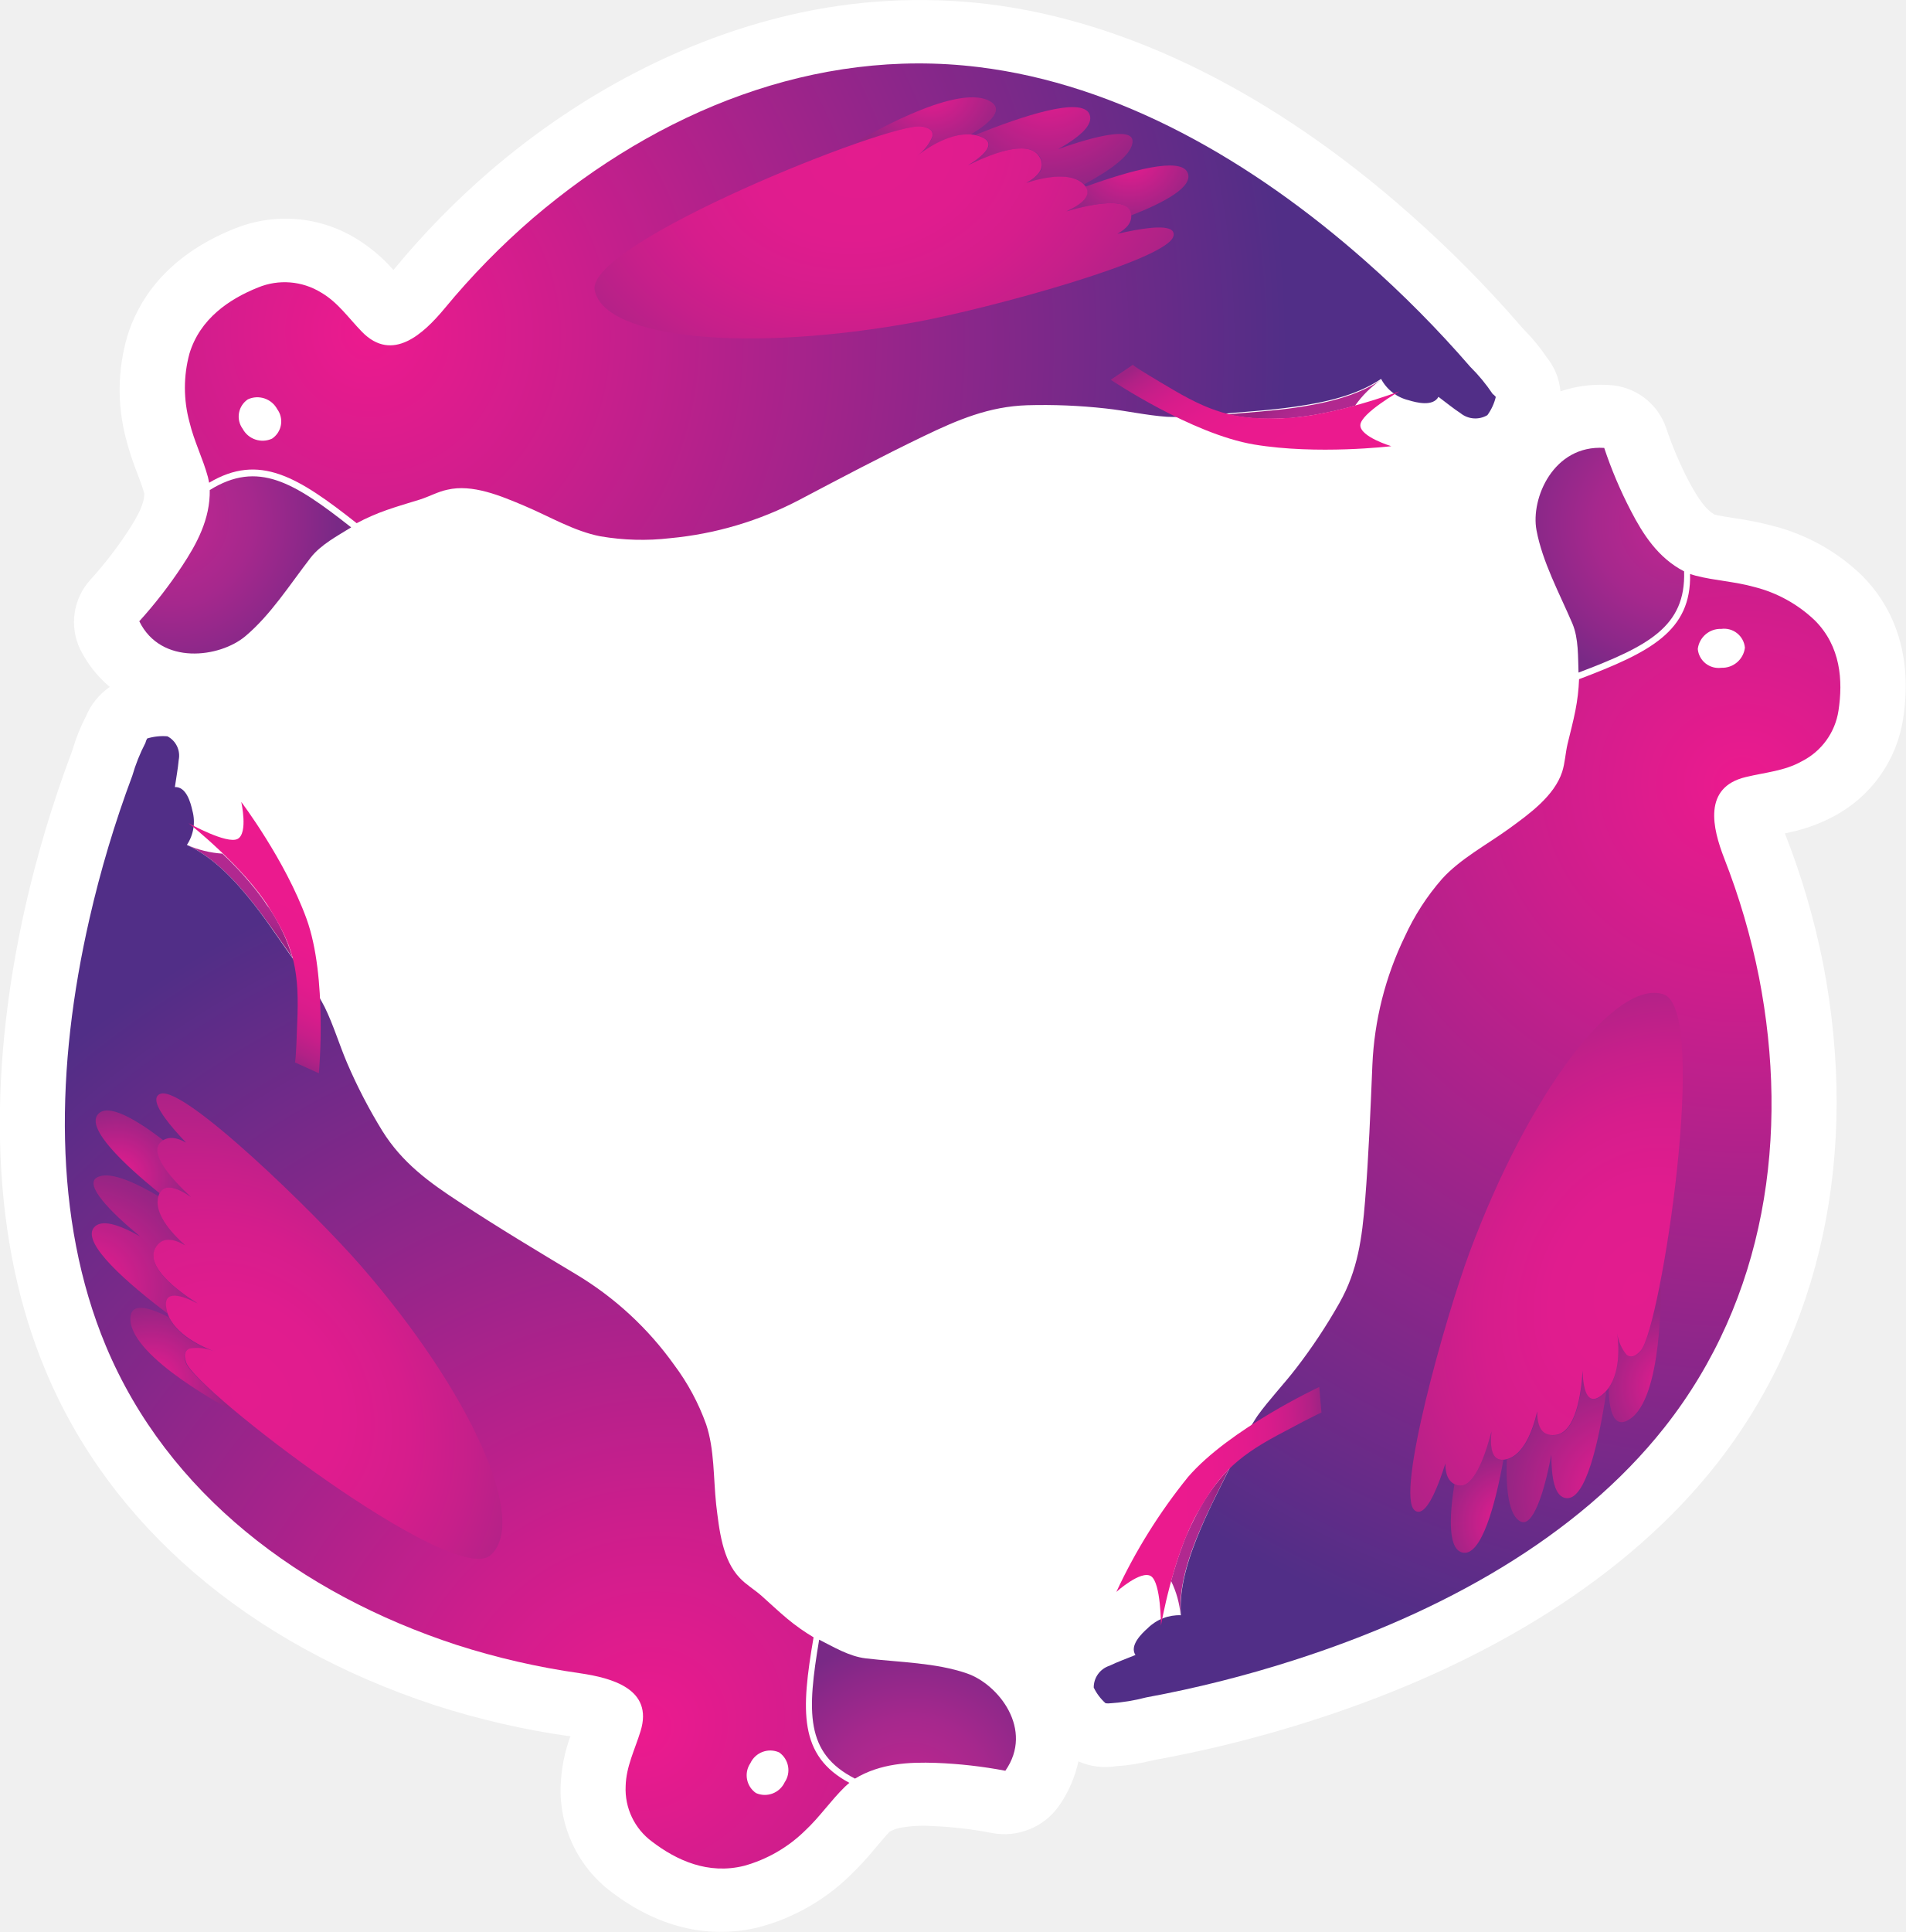
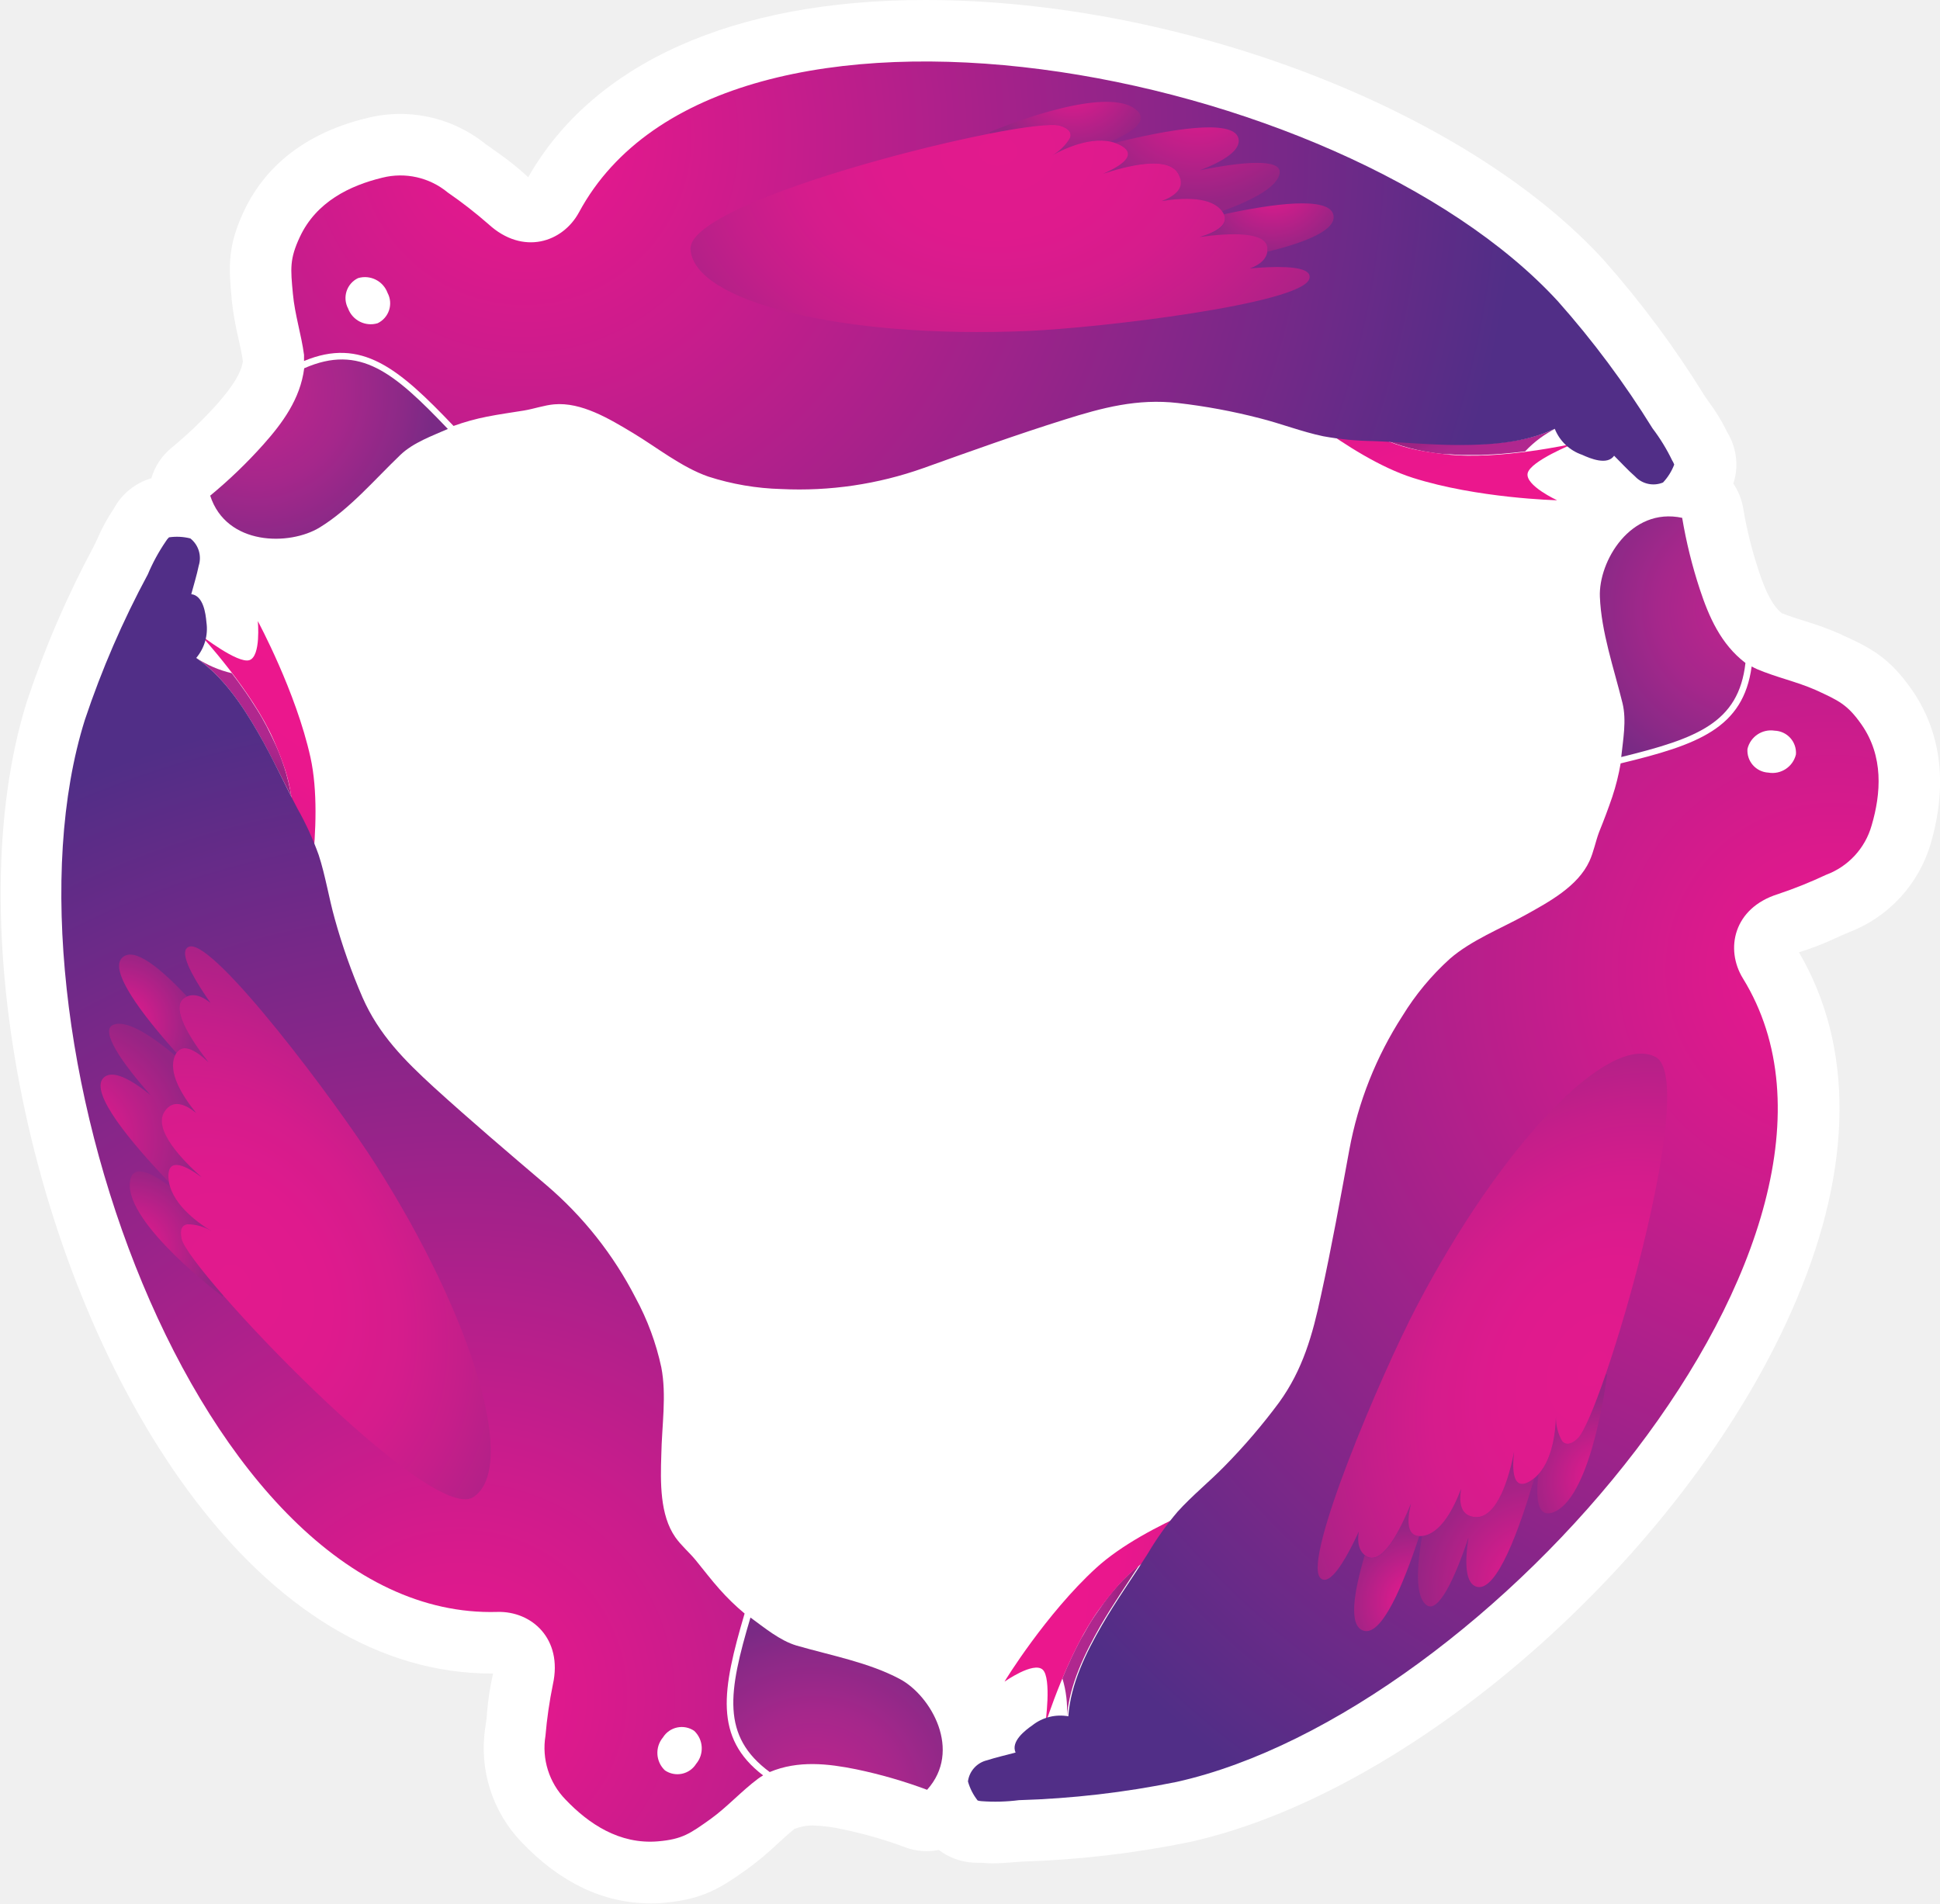
- <svg xmlns="http://www.w3.org/2000/svg" xmlns:xlink="http://www.w3.org/1999/xlink" viewBox="0 0 242.59 245.86">
+ <svg xmlns="http://www.w3.org/2000/svg" xmlns:xlink="http://www.w3.org/1999/xlink" viewBox="0 0 231.75 227.41">
  <defs>
-     <linearGradient id="a" x1="124.01" y1="27.85" x2="121.28" y2="20.35" gradientTransform="matrix(0.98, -0.22, 0.22, 0.98, 41.29, 54.63)" gradientUnits="userSpaceOnUse">
-       <stop offset="0" stop-color="#b22890" />
-       <stop offset="0.47" stop-color="#b0288f" />
-       <stop offset="0.65" stop-color="#a9268b" />
-       <stop offset="0.76" stop-color="#9e2384" />
+     <linearGradient id="a" x1="134.43" y1="21.25" x2="131.7" y2="13.75" gradientTransform="translate(42.03 45.81) rotate(-4.69)" gradientUnits="userSpaceOnUse">
+       <stop offset="0" stop-color="#b1278f" />
+       <stop offset="0.48" stop-color="#af278e" />
+       <stop offset="0.65" stop-color="#a8258a" />
+       <stop offset="0.76" stop-color="#9e2383" />
    </linearGradient>
-     <radialGradient id="b" cx="20.56" cy="-10.53" r="111.68" gradientTransform="matrix(1.02, -0.23, 0.24, 1.05, 28.4, 58.07)" gradientUnits="userSpaceOnUse">
-       <stop offset="0" stop-color="#ec1a8e" />
-       <stop offset="0.24" stop-color="#cb1e8c" />
-       <stop offset="0.77" stop-color="#772989" />
+     <linearGradient id="b" x1="132.59" y1="29.22" x2="123.5" y2="4.25" gradientTransform="translate(42.03 45.81) rotate(-4.69)" gradientUnits="userSpaceOnUse">
+       <stop offset="0" stop-color="#ec178d" />
+       <stop offset="0.47" stop-color="#ea178d" />
+       <stop offset="0.64" stop-color="#e3188c" />
+       <stop offset="0.76" stop-color="#d81a8a" />
+       <stop offset="0.86" stop-color="#c71d88" />
+       <stop offset="0.95" stop-color="#b12085" />
+       <stop offset="1" stop-color="#9e2383" />
+     </linearGradient>
+     <radialGradient id="c" cx="59.81" cy="20.38" r="118.77" gradientTransform="translate(6.31 -12.17) rotate(8.15)" gradientUnits="userSpaceOnUse">
+       <stop offset="0" stop-color="#ec178d" />
+       <stop offset="0.24" stop-color="#cb1c8c" />
+       <stop offset="0.77" stop-color="#772888" />
      <stop offset="1" stop-color="#512e87" />
    </radialGradient>
-     <linearGradient id="c" x1="122.17" y1="35.82" x2="113.08" y2="10.85" gradientTransform="matrix(0.98, -0.22, 0.22, 0.98, 41.29, 54.63)" gradientUnits="userSpaceOnUse">
-       <stop offset="0" stop-color="#ec1a8e" />
-       <stop offset="0.47" stop-color="#ea1a8e" />
-       <stop offset="0.64" stop-color="#e31b8d" />
-       <stop offset="0.76" stop-color="#d81c8b" />
-       <stop offset="0.86" stop-color="#c71e89" />
-       <stop offset="0.95" stop-color="#b12186" />
-       <stop offset="1" stop-color="#9e2384" />
-     </linearGradient>
-     <radialGradient id="d" cx="-8.11" cy="5.52" r="20.48" gradientTransform="matrix(1.02, -0.23, 0.24, 1.05, 28.4, 58.07)" gradientUnits="userSpaceOnUse">
-       <stop offset="0" stop-color="#bb2790" />
-       <stop offset="0.22" stop-color="#b6278f" />
-       <stop offset="0.5" stop-color="#a6288d" />
-       <stop offset="0.81" stop-color="#8c2889" />
-       <stop offset="1" stop-color="#792986" />
+     <radialGradient id="d" cx="1.43" cy="-1.38" r="20.48" gradientTransform="matrix(1.04, -0.09, 0.09, 1.07, 29.26, 48.2)" gradientUnits="userSpaceOnUse">
+       <stop offset="0" stop-color="#ba258e" />
+       <stop offset="0.23" stop-color="#b5258d" />
+       <stop offset="0.51" stop-color="#a5278b" />
+       <stop offset="0.83" stop-color="#8b2987" />
+       <stop offset="1" stop-color="#7a2a85" />
    </radialGradient>
-     <radialGradient id="e" cx="108.15" cy="-21.56" r="14.09" gradientTransform="matrix(1.02, -0.23, 0.21, 0.92, 27.78, 55.31)" gradientUnits="userSpaceOnUse">
-       <stop offset="0.09" stop-color="#e31c8e" />
-       <stop offset="1" stop-color="#962584" />
+     <radialGradient id="e" cx="111.68" cy="-25.22" r="14.09" gradientTransform="matrix(1.04, -0.09, 0.08, 0.94, 28.99, 44.91)" gradientUnits="userSpaceOnUse">
+       <stop offset="0.09" stop-color="#e21a8d" />
+       <stop offset="1" stop-color="#952584" />
    </radialGradient>
-     <radialGradient id="f" cx="115.75" cy="-10.67" r="8.57" gradientTransform="matrix(1.02, -0.23, 0.21, 0.92, 28.1, 56.71)" xlink:href="#e" />
-     <radialGradient id="g" cx="93.96" cy="-23.85" r="9.43" gradientTransform="matrix(1.02, -0.23, 0.21, 0.92, 27.72, 55.02)" xlink:href="#e" />
-     <radialGradient id="h" cx="84.04" cy="-11.66" r="52.44" gradientTransform="matrix(1.03, -0.18, 0.14, 0.77, 24.96, 44.13)" gradientUnits="userSpaceOnUse">
-       <stop offset="0" stop-color="#e31c8e" />
-       <stop offset="0.25" stop-color="#e01c8e" />
-       <stop offset="0.44" stop-color="#d61d8c" />
-       <stop offset="0.6" stop-color="#c61f8a" />
-       <stop offset="0.76" stop-color="#b02287" />
-       <stop offset="0.89" stop-color="#962584" />
+     <radialGradient id="f" cx="119.28" cy="-14.33" r="8.57" gradientTransform="matrix(1.04, -0.09, 0.08, 0.94, 29.11, 46.33)" xlink:href="#e" />
+     <radialGradient id="g" cx="97.49" cy="-27.5" r="9.43" gradientTransform="matrix(1.04, -0.09, 0.08, 0.94, 28.97, 44.61)" xlink:href="#e" />
+     <radialGradient id="h" cx="87.93" cy="-13.35" r="52.44" gradientTransform="matrix(1.05, -0.03, 0.02, 0.78, 27.16, 31.14)" gradientUnits="userSpaceOnUse">
+       <stop offset="0" stop-color="#e21a8d" />
+       <stop offset="0.25" stop-color="#df1a8d" />
+       <stop offset="0.44" stop-color="#d51c8c" />
+       <stop offset="0.6" stop-color="#c51e8a" />
+       <stop offset="0.76" stop-color="#af2187" />
+       <stop offset="0.89" stop-color="#952584" />
    </radialGradient>
-     <linearGradient id="i" x1="278.66" y1="20.05" x2="276" y2="12.76" gradientTransform="translate(207.29 328.76) rotate(-132.83)" xlink:href="#a" />
-     <radialGradient id="j" cx="163.02" cy="-4.02" r="111.68" gradientTransform="matrix(-0.7, -0.74, 0.82, -0.74, 199.27, 337.72)" xlink:href="#b" />
-     <linearGradient id="k" x1="276.98" y1="28.02" x2="267.95" y2="3.22" gradientTransform="translate(207.29 328.76) rotate(-132.83)" xlink:href="#c" />
-     <radialGradient id="l" cx="134.34" cy="12.02" r="20.48" gradientTransform="matrix(-0.7, -0.74, 0.82, -0.74, 199.27, 337.72)" xlink:href="#d" />
-     <radialGradient id="m" cx="250.61" cy="-15.06" r="14.09" gradientTransform="matrix(-0.7, -0.74, 0.72, -0.65, 197.78, 339.07)" xlink:href="#e" />
-     <radialGradient id="n" cx="258.21" cy="-4.17" r="8.57" gradientTransform="matrix(-0.7, -0.74, 0.72, -0.65, 198.86, 338.09)" xlink:href="#e" />
-     <radialGradient id="o" cx="236.41" cy="-17.34" r="9.43" gradientTransform="matrix(-0.7, -0.74, 0.72, -0.65, 197.55, 339.28)" xlink:href="#e" />
-     <radialGradient id="p" cx="226.64" cy="-12.43" r="52.44" gradientTransform="matrix(-0.66, -0.78, 0.62, -0.51, 188.58, 347.79)" xlink:href="#h" />
-     <linearGradient id="q" x1="204.73" y1="159.53" x2="201.94" y2="151.87" gradientTransform="translate(361.7 47.93) rotate(107.17)" xlink:href="#a" />
-     <radialGradient id="r" cx="85.83" cy="109.48" r="111.68" gradientTransform="matrix(-0.32, 0.98, -1.05, -0.31, 364.26, 49.67)" xlink:href="#b" />
-     <linearGradient id="s" x1="203.06" y1="167.62" x2="193.76" y2="142.06" gradientTransform="translate(361.7 47.93) rotate(107.17)" xlink:href="#c" />
-     <radialGradient id="t" cx="57.16" cy="125.52" r="20.48" gradientTransform="matrix(-0.32, 0.98, -1.05, -0.31, 364.26, 49.67)" xlink:href="#d" />
-     <radialGradient id="u" cx="173.42" cy="98.44" r="14.09" gradientTransform="matrix(-0.32, 0.98, -0.92, -0.27, 351.65, 45.95)" xlink:href="#e" />
-     <radialGradient id="v" cx="181.02" cy="109.33" r="8.57" gradientTransform="matrix(-0.32, 0.98, -0.92, -0.27, 350.26, 45.54)" xlink:href="#e" />
-     <radialGradient id="w" cx="159.23" cy="96.16" r="9.43" gradientTransform="matrix(-0.32, 0.98, -0.92, -0.27, 351.95, 46.04)" xlink:href="#e" />
-     <radialGradient id="x" cx="155.18" cy="148.14" r="52.44" gradientTransform="matrix(-0.37, 0.96, -0.76, -0.26, 378.4, 53.54)" xlink:href="#h" />
+     <linearGradient id="i" x1="127.69" y1="4.18" x2="124.96" y2="-3.32" gradientTransform="translate(100.9 190.62) rotate(-124.69)" xlink:href="#a" />
+     <linearGradient id="j" x1="125.85" y1="12.15" x2="116.77" y2="-12.82" gradientTransform="translate(100.9 190.62) rotate(-124.69)" xlink:href="#b" />
+     <radialGradient id="k" cx="49.45" cy="5.23" r="118.77" gradientTransform="translate(68.54 250.55) rotate(-111.85)" xlink:href="#c" />
+     <radialGradient id="l" cx="-5.03" cy="-17.26" r="20.48" gradientTransform="matrix(-0.6, -0.86, 0.89, -0.61, 109.35, 200.49)" xlink:href="#d" />
+     <radialGradient id="m" cx="105.22" cy="-41.1" r="14.09" gradientTransform="matrix(-0.6, -0.86, 0.78, -0.54, 104.92, 203.54)" xlink:href="#e" />
+     <radialGradient id="n" cx="112.82" cy="-30.21" r="8.57" gradientTransform="matrix(-0.6, -0.86, 0.78, -0.54, 106.1, 202.73)" xlink:href="#e" />
+     <radialGradient id="o" cx="91.03" cy="-43.38" r="9.43" gradientTransform="matrix(-0.6, -0.86, 0.78, -0.54, 104.68, 203.71)" xlink:href="#e" />
+     <radialGradient id="p" cx="80.69" cy="-34.64" r="52.44" gradientTransform="matrix(-0.55, -0.89, 0.67, -0.41, 95.63, 210.83)" xlink:href="#h" />
+     <linearGradient id="q" x1="142.57" y1="6.98" x2="139.84" y2="-0.52" gradientTransform="matrix(-0.43, 0.9, -0.9, -0.43, 194.64, 69.75)" xlink:href="#a" />
+     <linearGradient id="r" x1="140.73" y1="14.94" x2="131.64" y2="-10.02" gradientTransform="matrix(-0.43, 0.9, -0.9, -0.43, 194.64, 69.75)" xlink:href="#b" />
+     <radialGradient id="s" cx="64.58" cy="4.66" r="118.77" gradientTransform="matrix(-0.62, 0.79, -0.79, -0.62, 262.72, 67.81)" xlink:href="#c" />
+     <radialGradient id="t" cx="9.18" cy="-14.64" r="20.48" gradientTransform="matrix(-0.45, 0.95, -0.97, -0.46, 198.96, 57.49)" xlink:href="#d" />
+     <radialGradient id="u" cx="119.43" cy="-38.48" r="14.09" gradientTransform="matrix(-0.45, 0.95, -0.85, -0.41, 203.51, 59.66)" xlink:href="#e" />
+     <radialGradient id="v" cx="127.03" cy="-27.59" r="8.57" gradientTransform="matrix(-0.45, 0.95, -0.85, -0.41, 202.23, 59.04)" xlink:href="#e" />
+     <radialGradient id="w" cx="105.24" cy="-40.76" r="9.43" gradientTransform="matrix(-0.45, 0.95, -0.85, -0.41, 203.78, 59.78)" xlink:href="#e" />
+     <radialGradient id="x" cx="95.02" cy="-32.02" r="52.44" gradientTransform="matrix(-0.49, 0.92, -0.69, -0.37, 214.79, 64.21)" xlink:href="#h" />
  </defs>
+   <path d="M228.38,82.4c-2.66-3.81-4.9-5-8.32-6.53L220,75.82a37.4,37.4,0,0,0-4.54-1.66c-0.92-.29-1.79-0.56-2.52-0.87l-0.06,0c-1.07-.87-1.89-2.37-2.8-5.13a50.73,50.73,0,0,1-1.85-7.48,7.32,7.32,0,0,0-1.17-2.9,7.38,7.38,0,0,0,.36-1.85,7.54,7.54,0,0,0-1.09-4.3A22.36,22.36,0,0,0,204.12,48c-0.19-.27-0.37-0.52-0.53-0.77A117.73,117.73,0,0,0,191.52,31c-16.5-18-50.59-31-81-31C87.67,0,70.89,7.51,63.1,21.17a34.62,34.62,0,0,0-3.67-2.95c-0.4-.29-0.83-0.59-1.41-1a16.32,16.32,0,0,0-10.16-3.61,16.73,16.73,0,0,0-3.92.47C35,16.21,31,21.28,29.17,25.16c-2,4.21-1.85,6.72-1.5,10.47v0.11a37.36,37.36,0,0,0,.83,4.77c0.21,0.94.41,1.83,0.51,2.62V43.2c-0.22,1.36-1.11,2.82-3,5a50.7,50.7,0,0,1-5.56,5.34,7.34,7.34,0,0,0-2.37,3.6,7.48,7.48,0,0,0-4.47,3.61,22.4,22.4,0,0,0-2,3.67c-0.14.29-.27,0.58-0.4,0.84a117.74,117.74,0,0,0-8,18.56c-8.25,26.28.37,68.55,19.22,94.23,10.52,14.33,23.06,21.9,36.28,21.9h0.19a34.73,34.73,0,0,0-.72,4.65c0,0.49-.1,1-0.2,1.74a16.21,16.21,0,0,0,4.33,13.76c4.62,4.85,9.8,7.31,15.4,7.31,0.54,0,1.08,0,1.61-.07,4.63-.4,6.75-1.76,9.82-3.94l0.09-.06a37.39,37.39,0,0,0,3.72-3.11c0.71-.65,1.39-1.27,2-1.75l0.06,0A5.79,5.79,0,0,1,97,218.1a18.71,18.71,0,0,1,3.75.48,50.65,50.65,0,0,1,7.41,2.14,7.3,7.3,0,0,0,4,.31c0.15,0.12.31,0.23,0.46,0.33a7.6,7.6,0,0,0,4.13,1.2H117c0.48,0,1,.07,1.52.07h0c1,0,1.9-.08,2.64-0.14l0.93-.07a117.7,117.7,0,0,0,20.08-2.35c27.45-6.12,60-35.21,72.47-64.86,6.72-15.94,6.81-30.24.26-41.43a34.53,34.53,0,0,0,4.39-1.7c0.45-.21.93-0.42,1.6-0.7a16.21,16.21,0,0,0,9.76-10.63C233.22,91.94,230.84,85.91,228.38,82.4Z" fill="#fff" />
  <g>
-     <path d="M237.11,73.34a25.17,25.17,0,0,0-11.35-6.39,40.5,40.5,0,0,0-4.92-1c-1-.15-1.86-0.29-2.61-0.47-1.07-.63-2-1.88-3.27-4.25a47,47,0,0,1-2.9-6.84A8.08,8.08,0,0,0,204.87,49a16.5,16.5,0,0,0-4.74.37c-0.52.12-1,.27-1.5,0.43h0a8,8,0,0,0-1.78-4.37,23,23,0,0,0-2.7-3.31c-0.22-.23-0.43-0.45-0.61-0.67a149.37,149.37,0,0,0-14.1-14.22C162.12,11.89,143.53,2.67,125.67.51A72.76,72.76,0,0,0,100.59,1.9C87.24,5,74,11.81,62.46,21.7A102.63,102.63,0,0,0,50.18,34.24l-0.1.12a20.51,20.51,0,0,0-4.91-4.1,17.2,17.2,0,0,0-12.66-2,18.17,18.17,0,0,0-2.65.83C20.92,32.67,17.5,38.52,16.2,42.81A24.36,24.36,0,0,0,16,55.69a37.79,37.79,0,0,0,1.52,4.66c0.34,0.89.65,1.73,0.85,2.45,0,1.23-.68,2.68-2.18,4.95a49.84,49.84,0,0,1-4.66,6,8,8,0,0,0-1.32,8.89A15,15,0,0,0,14,87.44l-0.06,0a8.49,8.49,0,0,0-3,3.72,23.4,23.4,0,0,0-1.63,4c-0.1.3-.19,0.59-0.3,0.87a150.4,150.4,0,0,0-5.76,19.22C-1.83,137.76-1,158.22,5.8,174.42,14,194.1,31.63,209.21,55.36,217a102.64,102.64,0,0,0,17.1,3.94l0.15,0a20.34,20.34,0,0,0-1.24,6.26,16.12,16.12,0,0,0,6.43,13.54c7.35,5.61,14.08,5.6,18.44,4.6l0.36-.09a26.22,26.22,0,0,0,11.5-6.48,40.23,40.23,0,0,0,3.4-3.68c0.62-.73,1.2-1.42,1.75-2a5,5,0,0,1,1.28-.48,17,17,0,0,1,4.17-.23,50.63,50.63,0,0,1,7.56.88,8.49,8.49,0,0,0,8.53-3.44,15.5,15.5,0,0,0,2.48-5.67h0a8.58,8.58,0,0,0,4.81.61,24.75,24.75,0,0,0,4.28-.66l0.91-.19c2.23-.41,4.49-0.88,6.73-1.39,4.37-1,8.79-2.22,13.13-3.61,22.46-7.2,40.19-18.43,51.28-32.48,13.45-17.05,18.3-39.69,13.66-63.76a96.27,96.27,0,0,0-4.82-16.48l-0.05-.14,0.65-.14a21.17,21.17,0,0,0,5.51-2,16.9,16.9,0,0,0,8.88-12.39C243.68,82.26,240.25,76.52,237.11,73.34Z" transform="translate(0 0)" fill="#fff" />
-     <path d="M163.23,53.22l0.48,0q0.65,0,1.33-.11l1.13-.14,1.17-.18,1.42-.27,0.91-.19c1-.22,1.93-0.46,2.82-0.71a13.09,13.09,0,0,1,3.3-3.27l0,0c-3.23,2.15-7.31,3-11,3.54-2.85.41-5.74,0.58-8.62,0.84A24.67,24.67,0,0,0,163.23,53.22Z" transform="translate(0 0)" fill="url(#a)" />
-     <path d="M190,50.13a22.26,22.26,0,0,0-2.85-3.45,141,141,0,0,0-13.34-13.46c-14.46-12.77-31.44-22.53-49.3-24.69C103.79,6,83.81,14.14,67.85,27.75A94.86,94.86,0,0,0,56.57,39.28c-2.63,3.15-6.61,6.94-10.5,2.94-1.75-1.8-3.07-3.76-5.21-5a8.86,8.86,0,0,0-8-.64c-3.71,1.48-7.4,4-8.74,8.4a16.65,16.65,0,0,0,0,8.74c0.58,2.43,1.71,4.63,2.35,7,0.06,0.24.1,0.48,0.15,0.71,6.39-3.8,11.3-.75,18.78,5.15a27.32,27.32,0,0,1,3.81-1.67c1.41-.5,2.84-0.9,4.27-1.35,1.16-.37,2.29-1,3.46-1.24,3.19-.75,6.77.77,9.81,2.05,3.2,1.35,6.33,3.24,9.68,3.88a31.06,31.06,0,0,0,8.85.24,44.28,44.28,0,0,0,16.51-4.9c5.24-2.76,10.47-5.53,15.8-8.09,4.34-2.09,8.31-3.77,13.15-3.93a71.78,71.78,0,0,1,10,.41c2.6,0.28,5.19.88,7.8,1.06a35.56,35.56,0,0,0,6.05-.28c3.4-.35,6.83-0.5,10.21-1,3.72-.53,7.8-1.38,11-3.54a5.39,5.39,0,0,0,3.5,2.71c1,0.31,3.11.84,3.8-.43,0.94,0.7,1.86,1.46,2.82,2.09a3,3,0,0,0,3.41.24,6.53,6.53,0,0,0,1.07-2.32A2.22,2.22,0,0,0,190,50.13ZM34.63,55.82a2.88,2.88,0,0,1-3.74-1.25,2.64,2.64,0,0,1,.66-3.75,2.88,2.88,0,0,1,3.74,1.25A2.64,2.64,0,0,1,34.63,55.82Z" transform="translate(0 0)" fill="url(#b)" />
-     <path d="M141.39,48.33s10.28,6.91,18.27,8.24,17.38,0.22,17.44.21h0s-4-1.2-3.94-2.69,5-4.3,5-4.3-8.5,3.23-14.87,3.43c-5.44.17-8.45-.39-13.86-3.56s-5.23-3.24-5.23-3.24Z" transform="translate(0 0)" fill="url(#c)" />
-     <path d="M26.7,62.36c0.06,3.7-1.65,6.85-3.54,9.7a58,58,0,0,1-5.43,7c2.77,5.66,10.25,4.63,13.49,1.91s5.65-6.55,8.32-10c1.31-1.68,3.45-2.79,5.16-3.86C37.39,61.36,32.85,58.55,26.7,62.36Z" transform="translate(0 0)" fill="url(#d)" />
-     <path d="M124.76,17.35c2.44,0.84.36,2.55-1.5,3.69,2.77-1.39,7.47-3.32,9-1.23,1.07,1.49-.11,2.66-1.57,3.46,2.51-.78,5.78-1.37,7.31.19l0,0c3.33-1.79,6.23-3.84,6.16-5.54s-4.59-.69-9.49,1.07c2.7-1.51,4.61-3.12,4-4.48-1-2.24-8.51.24-14.49,2.65A4.44,4.44,0,0,1,124.76,17.35Z" transform="translate(0 0)" fill="url(#e)" />
-     <path d="M151.16,21.95c-0.89-2-7.2-.29-13,1.81,0.83,1.22-.65,2.32-2.45,3.14,3.48-1,7.82-1.82,8.21.2a2,2,0,0,1,0,.34C148.2,25.78,152,23.74,151.16,21.95Z" transform="translate(0 0)" fill="url(#f)" />
-     <path d="M117.34,16.09c1.18,0.19,1.51.68,1.39,1.26a5.63,5.63,0,0,1-1.84,2.39c1.37-1,4.12-2.81,6.7-2.63,2.54-1.54,4.34-3.24,2.31-4.29C121.49,10.53,109.13,18,109.13,18l0.1,0.15C113.32,16.77,116.4,15.94,117.34,16.09Z" transform="translate(0 0)" fill="url(#g)" />
-     <path d="M149.16,29.3c-0.91-.72-4-0.22-6.94.46,1.15-.63,2-1.49,1.73-2.67-0.39-2-4.72-1.21-8.21-.2,1.94-.88,3.52-2.09,2.21-3.43-1.53-1.56-4.8-1-7.31-.19,1.46-.8,2.63-2,1.57-3.46-1.49-2.09-6.2-.16-9,1.23,1.86-1.14,3.94-2.85,1.5-3.69-2.87-1-6.29,1.2-7.86,2.39a5.63,5.63,0,0,0,1.84-2.39c0.12-.59-0.21-1.08-1.39-1.26-3.83-.61-42.76,14.86-41.6,20.84,1.21,6.23,19.64,8,41.18,4,8.89-1.66,31.86-7.85,32.49-10.9A0.68,0.68,0,0,0,149.16,29.3Z" transform="translate(0 0)" fill="url(#h)" />
-     <path d="M34.3,115.6L34,115.21q-0.35-.54-0.74-1.07c-0.22-.3-0.44-0.59-0.67-0.88s-0.48-.6-0.73-0.89-0.62-.72-0.93-1.07l-0.62-.67c-0.67-.72-1.35-1.39-2-2a13.07,13.07,0,0,1-4.51-1.11l0,0c3.48,1.63,6.22,4.63,8.5,7.51,1.75,2.2,3.31,4.55,4.94,6.85A23,23,0,0,0,34.3,115.6Z" transform="translate(0 0)" fill="url(#i)" />
-     <path d="M18.51,94.54a22.69,22.69,0,0,0-1.67,4.18,141.81,141.81,0,0,0-5.45,18.19c-4.3,18.78-4.69,38.15,2.08,54.36,7.87,18.82,24.79,31.55,44.63,38.05a94.84,94.84,0,0,0,15.72,3.61c4.07,0.6,9.37,2,7.72,7.36-0.74,2.4-1.84,4.52-1.9,7A8.28,8.28,0,0,0,83,234.36c3.12,2.38,7.12,4.22,11.71,3.08a17.91,17.91,0,0,0,7.76-4.47c1.87-1.74,3.27-3.83,5.09-5.6,0.18-.18.37-0.33,0.56-0.49-6.48-3.45-6.16-9.17-4.56-18.52a25.94,25.94,0,0,1-3.34-2.36c-1.13-.94-2.18-1.94-3.27-2.91-0.89-.79-2-1.44-2.79-2.29-2.22-2.31-2.61-6.12-3-9.35-0.36-3.4-.21-7-1.27-10.18a28.86,28.86,0,0,0-4.09-7.6,41.58,41.58,0,0,0-12.38-11.45c-5-3-10-6-14.87-9.2-4-2.6-7.38-5.09-9.88-9.1a66.68,66.68,0,0,1-4.48-8.63c-1-2.34-1.74-4.84-2.86-7.13a33,33,0,0,0-3.2-5c-2-2.69-3.77-5.52-5.84-8.13-2.28-2.87-5-5.88-8.5-7.51a5.31,5.31,0,0,0,.7-4.36c-0.22-1-.77-3.07-2.23-3,0.16-1.15.39-2.32,0.49-3.46a2.77,2.77,0,0,0-1.44-3,6.84,6.84,0,0,0-2.58.28A2.27,2.27,0,0,0,18.51,94.54ZM99.17,223a2.75,2.75,0,0,1,.71,3.81,2.79,2.79,0,0,1-3.65,1.37,2.75,2.75,0,0,1-.71-3.81A2.79,2.79,0,0,1,99.17,223Z" transform="translate(0 0)" fill="url(#j)" />
-     <path d="M40.59,136.58s1.13-12.24-1.58-19.68-8.26-14.8-8.3-14.85h0s0.9,4-.47,4.71-6.23-2-6.23-2,7,5.52,10.28,10.81c2.8,4.51,3.77,7.34,3.58,13.55s-0.33,6.08-.33,6.08Z" transform="translate(0 0)" fill="url(#k)" />
-     <path d="M108.83,226.34c3.25-1.95,6.88-2.12,10.32-2a59,59,0,0,1,8.82,1c3.67-5.25-.88-11-4.87-12.38s-8.56-1.41-12.89-1.92c-2.13-.25-4.15-1.48-5.94-2.38C102.74,217.82,102.46,223.1,108.83,226.34Z" transform="translate(0 0)" fill="url(#l)" />
-     <path d="M21.19,166.55c-0.44-2.5,2.08-1.61,4-.63-2.58-1.63-6.58-4.61-5.45-6.95,0.8-1.67,2.41-1.28,3.84-.46-1.92-1.72-4-4.18-3.39-6.27v0c-3.21-1.9-6.43-3.3-7.91-2.36s1.62,4.23,5.56,7.47c-2.66-1.51-5-2.3-5.92-1.09-1.5,2,4.35,7.07,9.4,10.89A4.17,4.17,0,0,1,21.19,166.55Z" transform="translate(0 0)" fill="url(#m)" />
-     <path d="M12.42,141.86c-1.37,1.8,3.25,6.24,7.91,10,0.68-1.33,2.37-.64,4,0.46-2.59-2.43-5.42-5.68-3.81-7a2.17,2.17,0,0,1,.29-0.2C17.26,142.4,13.63,140.27,12.42,141.86Z" transform="translate(0 0)" fill="url(#n)" />
-     <path d="M23.67,173.47c-0.41-1.1-.13-1.62.45-1.82a5.73,5.73,0,0,1,3,.33c-1.59-.62-4.5-2-5.59-4.32-2.6-1.36-5-2-4.93.25,0.11,4.91,12.79,11.5,12.79,11.5l0.08-.16C26.24,176.52,24,174.34,23.67,173.47Z" transform="translate(0 0)" fill="url(#o)" />
-     <path d="M19.91,139.78c-0.19,1.14,1.76,3.52,3.78,5.63-1.12-.65-2.28-0.89-3.21-0.1-1.61,1.37,1.23,4.61,3.81,7-1.73-1.19-3.57-1.9-4.12-.11-0.64,2.09,1.47,4.56,3.39,6.27-1.42-.82-3-1.21-3.84.46-1.12,2.33,2.87,5.32,5.45,6.95-1.92-1-4.45-1.87-4,.63,0.52,2.93,4.12,4.7,6,5.42a5.73,5.73,0,0,0-3-.33c-0.58.2-.86,0.73-0.45,1.82C25,177,57.67,202,62.41,197.93c4.94-4.22-2.44-20.73-16.49-36.87-5.8-6.66-22.47-22.91-25.48-21.87A0.72,0.72,0,0,0,19.91,139.78Z" transform="translate(0 0)" fill="url(#p)" />
-     <path d="M152.38,192.59l-0.22.42q-0.3.57-.59,1.18c-0.16.34-.31,0.68-0.46,1s-0.3.71-.44,1.08-0.33.89-.49,1.34c-0.1.29-.2,0.58-0.29,0.86-0.31.94-.58,1.86-0.82,2.73a12.27,12.27,0,0,1,1.21,4.38h0c-0.25-3.78,1.08-7.64,2.52-11,1.1-2.61,2.43-5.14,3.68-7.69A24.16,24.16,0,0,0,152.38,192.59Z" transform="translate(0 0)" fill="url(#q)" />
-     <path d="M141.37,216.75a23.91,23.91,0,0,0,4.52-.74,150.7,150.7,0,0,0,18.79-4.73c18.76-6,36.13-15.62,47.22-29.67,12.87-16.32,15.93-37.16,12-57.27a88.89,88.89,0,0,0-4.44-15.15c-1.45-3.75-2.76-9,2.78-10.31,2.49-.6,4.91-0.76,7.11-2a8.68,8.68,0,0,0,4.67-6.44c0.59-3.86.28-8.19-3-11.48a17.23,17.23,0,0,0-7.74-4.27c-2.46-.69-5-0.8-7.44-1.43-0.25-.06-0.47-0.15-0.71-0.22C215.3,80.32,210.07,83,201,86.43a25.43,25.43,0,0,1-.47,4c-0.28,1.43-.66,2.84-1,4.26-0.27,1.16-.32,2.4-0.68,3.53-1,3.06-4.16,5.35-6.86,7.3s-6.12,3.78-8.41,6.3a30.18,30.18,0,0,0-4.76,7.36,41.56,41.56,0,0,0-4.13,16.34c-0.24,5.77-.47,11.55-0.93,17.3-0.38,4.69-.92,8.86-3.27,13A69.88,69.88,0,0,1,165,174.1c-1.58,2.06-3.45,4-4.94,6.08a34.2,34.2,0,0,0-2.86,5.26c-1.43,3-3.06,6-4.37,9.11-1.44,3.4-2.77,7.26-2.52,11a5.68,5.68,0,0,0-4.21,1.64c-0.8.71-2.35,2.22-1.57,3.42-1.1.45-2.25,0.86-3.31,1.37a2.9,2.9,0,0,0-2,2.77,6.36,6.36,0,0,0,1.51,2A2.38,2.38,0,0,0,141.37,216.75ZM216.11,82.59a2.91,2.91,0,0,1,3-2.56,2.66,2.66,0,0,1,3,2.39,2.91,2.91,0,0,1-3,2.56A2.66,2.66,0,0,1,216.11,82.59Z" transform="translate(0 0)" fill="url(#r)" />
-     <path d="M167.93,176.5s-11.41,5.33-16.69,11.44a70.38,70.38,0,0,0-9.14,14.64h0s3.14-2.82,4.41-2,1.27,6.28,1.27,6.28,1.5-8.75,4.59-14.24c2.64-4.68,4.68-7,10.28-10s5.56-2.85,5.56-2.85Z" transform="translate(0 0)" fill="url(#s)" />
-     <path d="M214.37,72.71C211.06,71,209.14,68,207.59,65a54.9,54.9,0,0,1-3.39-8c-6.45-.41-9.38,6.41-8.62,10.47s2.91,8,4.57,11.88c0.81,1.93.7,4.27,0.78,6.24C209.77,82.24,214.6,79.76,214.37,72.71Z" transform="translate(0 0)" fill="url(#t)" />
-     <path d="M204,177.51c-2,1.66-2.45-.93-2.5-3.06-0.19,3-.89,7.93-3.51,8.18-1.87.18-2.31-1.38-2.27-3-0.59,2.5-1.75,5.56-3.92,6.09h0c-0.13,3.69.21,7.13,1.75,7.9s3-3.55,3.92-8.54c0,3,.4,5.42,1.91,5.57,2.5,0.25,4.15-7.31,5.09-13.54A4.46,4.46,0,0,1,204,177.51Z" transform="translate(0 0)" fill="url(#u)" />
-     <path d="M186.32,197.6c2.26,0.23,4-6,5.05-11.84-1.51.11-1.72-1.68-1.53-3.6-0.9,3.44-2.4,7.5-4.39,6.84a2.11,2.11,0,0,1-.32-0.14C184.44,193.23,184.32,197.39,186.32,197.6Z" transform="translate(0 0)" fill="url(#v)" />
-     <path d="M208.89,171.86c-0.77.91-1.37,0.94-1.84,0.56a5.34,5.34,0,0,1-1.18-2.72c0.22,1.66.38,4.86-1.11,6.94,0.06,2.89.65,5.24,2.62,4,4.3-2.62,4-16.72,4-16.72h-0.18C210.35,168.12,209.51,171.13,208.89,171.86Z" transform="translate(0 0)" fill="url(#w)" />
-     <path d="M180.83,192.33c1.11-.42,2.27-3.29,3.15-6.09,0,1.28.32,2.38,1.48,2.76,2,0.66,3.5-3.41,4.39-6.84-0.21,2.07,0,4,1.9,3.54,2.17-.53,3.33-3.58,3.92-6.09,0,1.63.4,3.19,2.27,3,2.62-.25,3.32-5.16,3.51-8.18,0.06,2.13.5,4.72,2.5,3.06,2.35-1.94,2.16-5.9,1.91-7.81a5.34,5.34,0,0,0,1.18,2.72c0.46,0.38,1.06.35,1.84-.56,2.51-2.94,8.77-43.38,2.86-45.31-6.15-2-17.2,12.71-24.69,32.87-3.09,8.32-9.4,30.76-7,32.78A0.73,0.73,0,0,0,180.83,192.33Z" transform="translate(0 0)" fill="url(#x)" />
+     <g>
+       <path d="M172.79,54.28l0.48,0q0.65,0.06,1.33.08l1.14,0,1.18,0,1.45-.07,0.93-.06c1-.08,2-0.19,2.89-0.3a13.09,13.09,0,0,1,3.73-2.77v0c-3.51,1.67-7.66,1.94-11.42,1.94-2.88,0-5.77-.24-8.65-0.39A24.67,24.67,0,0,0,172.79,54.28Z" fill="url(#a)" />
+       <path d="M151.86,46.34s9.2,8.3,16.92,10.75,17.17,2.68,17.23,2.68h0s-3.82-1.76-3.52-3.22S188,53,188,53s-8.87,2-15.21,1.29c-5.41-.6-8.31-1.58-13.22-5.49s-4.72-3.94-4.72-3.94Z" fill="url(#b)" />
+       <g>
+         <path d="M199.75,55a22.26,22.26,0,0,0-2.34-3.82A110.43,110.43,0,0,0,186.11,36C160.32,7.89,86.23-6.27,69.17,25.36c-1.95,3.61-6.7,5.19-10.81,1.43A53.13,53.13,0,0,0,53.49,23a8.86,8.86,0,0,0-7.82-1.77c-3.88.94-7.89,2.88-9.85,7.08-1.24,2.65-1.11,3.79-.83,6.8,0.23,2.49,1,4.83,1.33,7.29,0,0.25,0,.49,0,0.73,6.87-2.86,11.29.86,17.86,7.76a27.32,27.32,0,0,1,4-1.11c1.46-.29,2.94-0.49,4.41-0.73,1.2-.2,2.4-0.63,3.6-0.74,3.26-.29,6.59,1.72,9.42,3.42s5.81,4.1,9,5.21a31.06,31.06,0,0,0,8.72,1.49,44.28,44.28,0,0,0,17-2.51c5.58-2,11.15-4,16.79-5.77,4.59-1.45,8.76-2.55,13.57-2a71.78,71.78,0,0,1,9.8,1.82c2.54,0.64,5,1.61,7.57,2.15a35.56,35.56,0,0,0,6,.58c3.41,0.13,6.84.47,10.25,0.47,3.76,0,7.91-.27,11.42-1.94A5.39,5.39,0,0,0,189,54.34c1,0.46,3,1.28,3.82.11,0.83,0.82,1.63,1.71,2.5,2.47a3,3,0,0,0,3.34.73A6.53,6.53,0,0,0,200,55.51,2.22,2.22,0,0,0,199.75,55ZM45.11,38.62a2.88,2.88,0,0,1-3.53-1.77,2.64,2.64,0,0,1,1.19-3.62A2.88,2.88,0,0,1,46.3,35,2.64,2.64,0,0,1,45.11,38.62Z" fill="url(#c)" />
+         <path d="M36.34,44c-0.47,3.67-2.6,6.55-4.87,9.1a58,58,0,0,1-6.36,6.12c1.94,6,9.49,6,13.08,3.8s6.52-5.68,9.65-8.68c1.54-1.47,3.81-2.27,5.66-3.09C47.07,44.5,43,41.07,36.34,44Z" fill="url(#d)" />
+       </g>
+       <g>
+         <path d="M133.78,17.32c2.3,1.18,0,2.57-2,3.44,2.94-1,7.87-2.22,9,.05,0.84,1.63-.48,2.62-2,3.21,2.6-.42,5.92-0.54,7.21,1.22l0,0c3.55-1.3,6.71-2.91,6.88-4.61s-4.45-1.33-9.54-.28c2.89-1.11,5-2.44,4.6-3.86-0.67-2.36-8.46-1-14.72.57A4.44,4.44,0,0,1,133.78,17.32Z" fill="url(#e)" />
+         <path d="M159.27,25.61c-0.6-2.14-7.09-1.31-13.09,0,0.65,1.33-1,2.2-2.87,2.76,3.59-.5,8-0.69,8.1,1.36a2,2,0,0,1,0,.35C155.8,29,159.8,27.5,159.27,25.61Z" fill="url(#f)" />
+         <path d="M126.62,15c1.15,0.35,1.4.88,1.2,1.45a5.63,5.63,0,0,1-2.16,2.11c1.5-.83,4.48-2.2,7-1.65,2.73-1.16,4.75-2.59,2.9-3.92-4-2.9-17.34,2.79-17.34,2.79l0.08,0.16C122.54,15.12,125.71,14.73,126.62,15Z" fill="url(#g)" />
+         <path d="M156.25,32.6c-0.8-.84-4-0.79-6.93-0.53,1.23-.46,2.15-1.2,2.09-2.39-0.1-2.06-4.5-1.86-8.1-1.36,2-.6,3.78-1.57,2.68-3.08-1.29-1.76-4.61-1.64-7.21-1.22,1.56-.59,2.89-1.58,2-3.21-1.18-2.28-6.11-1-9-.05,2-.87,4.31-2.26,2-3.44-2.7-1.38-6.39.3-8.12,1.26a5.63,5.63,0,0,0,2.16-2.11c0.2-.56-0.05-1.1-1.2-1.45-3.71-1.14-44.43,8.66-44.13,14.74,0.31,6.34,18.31,10.72,40.19,9.79,9-.39,32.65-3.25,33.71-6.19A0.68,0.68,0,0,0,156.25,32.6Z" fill="url(#h)" />
+       </g>
+     </g>
+     <g>
+       <path d="M32.65,88.4c-0.06-.14-0.14-0.29-0.21-0.44q-0.28-.59-0.59-1.19c-0.18-.33-0.36-0.66-0.55-1s-0.4-.68-0.6-1-0.52-.82-0.78-1.22l-0.52-.77c-0.57-.83-1.15-1.62-1.71-2.35a13.09,13.09,0,0,1-4.27-1.84l0,0c3.2,2.2,5.51,5.66,7.39,8.92,1.44,2.49,2.68,5.11,4,7.69A24.67,24.67,0,0,0,32.65,88.4Z" fill="url(#i)" />
+       <path d="M36.24,110.5s2.59-12.12.85-20S30.82,74.26,30.8,74.21h0s0.39,4.19-1,4.66-5.84-3-5.84-3,6.16,6.68,8.72,12.53c2.19,5,2.79,8,1.85,14.19s-1.06,6.06-1.06,6.06Z" fill="url(#j)" />
+       <g>
+         <path d="M19.8,64.69a22.26,22.26,0,0,0-2.14,3.93A110.43,110.43,0,0,0,10.14,86C-1.29,122.39,23.49,193.64,59.41,192.59c4.1-.12,7.84,3.21,6.64,8.65a53.13,53.13,0,0,0-.89,6.15A8.86,8.86,0,0,0,67.55,215c2.75,2.89,6.44,5.39,11.05,5,2.92-.25,3.84-0.93,6.3-2.68,2-1.45,3.66-3.31,5.65-4.8,0.2-.15.4-0.27,0.61-0.4-5.91-4.52-4.9-10.21-2.21-19.34a27.32,27.32,0,0,1-3-2.91c-1-1.12-1.89-2.3-2.84-3.46-0.77-.94-1.75-1.76-2.44-2.75C78.82,181,78.89,177.1,79,173.8c0.06-3.47.65-7.08,0-10.43a31.06,31.06,0,0,0-3.07-8.3,44.28,44.28,0,0,0-10.69-13.5c-4.51-3.84-9-7.66-13.39-11.65-3.55-3.25-6.59-6.31-8.54-10.74a71.78,71.78,0,0,1-3.32-9.4c-0.71-2.52-1.11-5.15-1.92-7.63a35.56,35.56,0,0,0-2.52-5.51c-1.59-3-3-6.15-4.72-9.11-1.88-3.26-4.19-6.72-7.39-8.92a5.39,5.39,0,0,0,1.22-4.26c-0.09-1.07-.38-3.2-1.81-3.36,0.3-1.13.66-2.27,0.89-3.4a3,3,0,0,0-1-3.26,6.53,6.53,0,0,0-2.55-.13A2.22,2.22,0,0,0,19.8,64.69ZM82.93,206.8a2.88,2.88,0,0,1,.23,3.94,2.64,2.64,0,0,1-3.73.78,2.88,2.88,0,0,1-.23-3.94A2.64,2.64,0,0,1,82.93,206.8Z" fill="url(#k)" />
+         <path d="M91.95,211.72c3.41-1.43,7-1,10.32-.33a58,58,0,0,1,8.48,2.45c4.22-4.68.48-11.24-3.25-13.23s-8.18-2.8-12.34-4c-2-.59-3.87-2.16-5.51-3.35C87,202.17,86.13,207.43,91.95,211.72Z" fill="url(#l)" />
+       </g>
+       <g>
+         <path d="M20.14,140.66c-0.13-2.58,2.23-1.28,4,0-2.32-2.05-5.86-5.7-4.48-7.86,1-1.54,2.51-.89,3.8.16-1.66-2-3.43-4.85-2.54-6.85l0,0c-2.9-2.43-5.88-4.35-7.43-3.65S14.56,127,18,130.85c-2.41-1.94-4.61-3.12-5.65-2.06-1.71,1.76,3.39,7.81,7.85,12.47A4.44,4.44,0,0,1,20.14,140.66Z" fill="url(#m)" />
+         <path d="M14.58,114.44C13,116,17,121.24,21.08,125.8c0.82-1.23,2.39-.26,3.82,1.1-2.23-2.86-4.6-6.58-2.87-7.69a2,2,0,0,1,.31-0.16C19.24,115.76,16,113,14.58,114.44Z" fill="url(#n)" />
+         <path d="M21.73,148c-0.27-1.17.07-1.65,0.66-1.76a5.63,5.63,0,0,1,2.91.82c-1.47-.88-4.15-2.78-4.93-5.24C18,140,15.74,139,15.52,141.28,15,146.23,26.6,154.91,26.6,154.91l0.1-.15C23.86,151.5,21.94,148.95,21.73,148Z" fill="url(#o)" />
+         <path d="M22.15,113.56c-0.33,1.11,1.29,3.82,3,6.27-1-.83-2.12-1.26-3.12-0.61-1.73,1.11.64,4.83,2.87,7.69-1.54-1.47-3.25-2.49-4-.78-0.88,2,.88,4.81,2.54,6.85-1.29-1.06-2.81-1.71-3.8-.16-1.38,2.16,2.16,5.81,4.48,7.86-1.75-1.3-4.11-2.6-4,0,0.15,3,3.45,5.39,5.15,6.41a5.63,5.63,0,0,0-2.91-.82c-0.59.11-.92,0.59-0.66,1.76,0.86,3.78,29.71,34.15,34.83,30.85,5.33-3.44.13-21.22-11.62-39.7-4.85-7.63-19.14-26.65-22.21-26.1A0.68,0.68,0,0,0,22.15,113.56Z" fill="url(#p)" />
+       </g>
+     </g>
+     <g>
+       <path d="M131.36,192.22l-0.28.4q-0.38.54-.74,1.11c-0.2.32-.4,0.64-0.59,1s-0.39.68-.58,1-0.45.86-.67,1.29l-0.41.84c-0.43.91-.83,1.8-1.18,2.66a13.09,13.09,0,0,1,.54,4.61h0c0.3-3.87,2.15-7.6,4-10.86,1.44-2.49,3.09-4.88,4.66-7.3A24.67,24.67,0,0,0,131.36,192.22Z" fill="url(#q)" />
+       <path d="M148.7,178.06s-11.79,3.82-17.76,9.28S120,200.87,120,200.92h0s3.44-2.43,4.55-1.44,0.32,6.55.32,6.55,2.71-8.68,6.49-13.82c3.22-4.38,5.52-6.41,11.36-8.7s5.77-2.11,5.77-2.11Z" fill="url(#r)" />
+       <g>
+         <path d="M117.25,215.2a22.26,22.26,0,0,0,4.47-.12,110.43,110.43,0,0,0,18.83-2.18c37.22-8.29,86.53-65.38,67.66-96-2.15-3.49-1.14-8.4,4.17-10.07a53.13,53.13,0,0,0,5.76-2.31,8.86,8.86,0,0,0,5.44-5.89c1.13-3.83,1.45-8.27-1.21-12.07-1.68-2.4-2.73-2.86-5.47-4.12-2.27-1-4.7-1.51-7-2.49-0.23-.1-0.44-0.21-0.65-0.32-1,7.38-6.39,9.35-15.65,11.58a27.32,27.32,0,0,1-1,4c-0.48,1.41-1,2.79-1.57,4.19-0.43,1.14-.65,2.39-1.16,3.49-1.38,3-4.79,4.85-7.68,6.45s-6.45,3-9,5.22a31.06,31.06,0,0,0-5.65,6.81,44.28,44.28,0,0,0-6.35,16c-1.07,5.82-2.12,11.66-3.39,17.42-1,4.7-2.17,8.86-5,12.77a71.78,71.78,0,0,1-6.48,7.58c-1.82,1.87-3.9,3.54-5.65,5.48a35.56,35.56,0,0,0-3.52,4.94c-1.82,2.89-3.82,5.68-5.53,8.64-1.88,3.25-3.73,7-4,10.86a5.39,5.39,0,0,0-4.3,1.08c-0.88.61-2.59,1.93-2,3.25-1.13.31-2.29,0.56-3.39,0.92a3,3,0,0,0-2.3,2.53,6.53,6.53,0,0,0,1.16,2.28A2.22,2.22,0,0,0,117.25,215.2ZM208.75,89.48A2.88,2.88,0,0,1,212,87.3a2.64,2.64,0,0,1,2.54,2.84,2.88,2.88,0,0,1-3.3,2.17A2.64,2.64,0,0,1,208.75,89.48Z" fill="url(#s)" />
+         <path d="M208.51,79.21c-2.94-2.24-4.37-5.53-5.44-8.77a58,58,0,0,1-2.12-8.57c-6.17-1.32-10,5.2-9.83,9.43s1.66,8.49,2.7,12.7c0.51,2.07.06,4.43-.15,6.45C202.69,88.23,207.7,86.39,208.51,79.21Z" fill="url(#t)" />
+       </g>
+       <g>
+         <path d="M182.87,176.92c-2.17,1.4-2.23-1.29-2-3.46-0.62,3-2,7.92-4.57,7.81-1.83-.08-2-1.73-1.76-3.37-0.93,2.46-2.49,5.4-4.66,5.63h0c-0.65,3.72-.83,7.27.55,8.26s3.37-3.19,5-8.12c-0.48,3.06-.39,5.56,1,5.92,2.38,0.6,5.06-6.84,6.87-13A4.44,4.44,0,0,1,182.87,176.92Z" fill="url(#u)" />
+         <path d="M162.95,194.85c2.15,0.55,4.68-5.49,6.59-11.31-1.48-.1-1.42-1.94-1-3.86-1.36,3.36-3.4,7.27-5.23,6.33a2,2,0,0,1-.29-0.19C161.76,190.15,161,194.36,162.95,194.85Z" fill="url(#v)" />
+         <path d="M188.44,171.87c-0.88.82-1.46,0.77-1.85,0.31a5.63,5.63,0,0,1-.74-2.93c0,1.72-.33,5-2.07,6.89-0.36,2.94-.13,5.41,1.95,4.47,4.53-2.05,6.26-16.41,6.26-16.41H191.8C190.39,168.28,189.14,171.22,188.44,171.87Z" fill="url(#w)" />
+         <path d="M158.4,188.73c1.13-.27,2.66-3,3.92-5.74-0.21,1.29,0,2.46,1,3,1.83,0.94,3.87-3,5.23-6.33-0.5,2.07-.53,4.06,1.33,3.86,2.17-.23,3.73-3.17,4.66-5.63-0.27,1.65-.07,3.29,1.76,3.37,2.56,0.11,4-4.77,4.57-7.81-0.25,2.17-.19,4.86,2,3.46,2.55-1.64,2.94-5.68,3-7.66a5.63,5.63,0,0,0,.74,2.93c0.39,0.45,1,.5,1.85-0.31,2.84-2.64,14.72-42.81,9.3-45.59-5.65-2.9-18.44,10.49-28.58,29.91-4.18,8-13.51,29.91-11.49,32.29A0.68,0.68,0,0,0,158.4,188.73Z" fill="url(#x)" />
+       </g>
+     </g>
  </g>
</svg>
